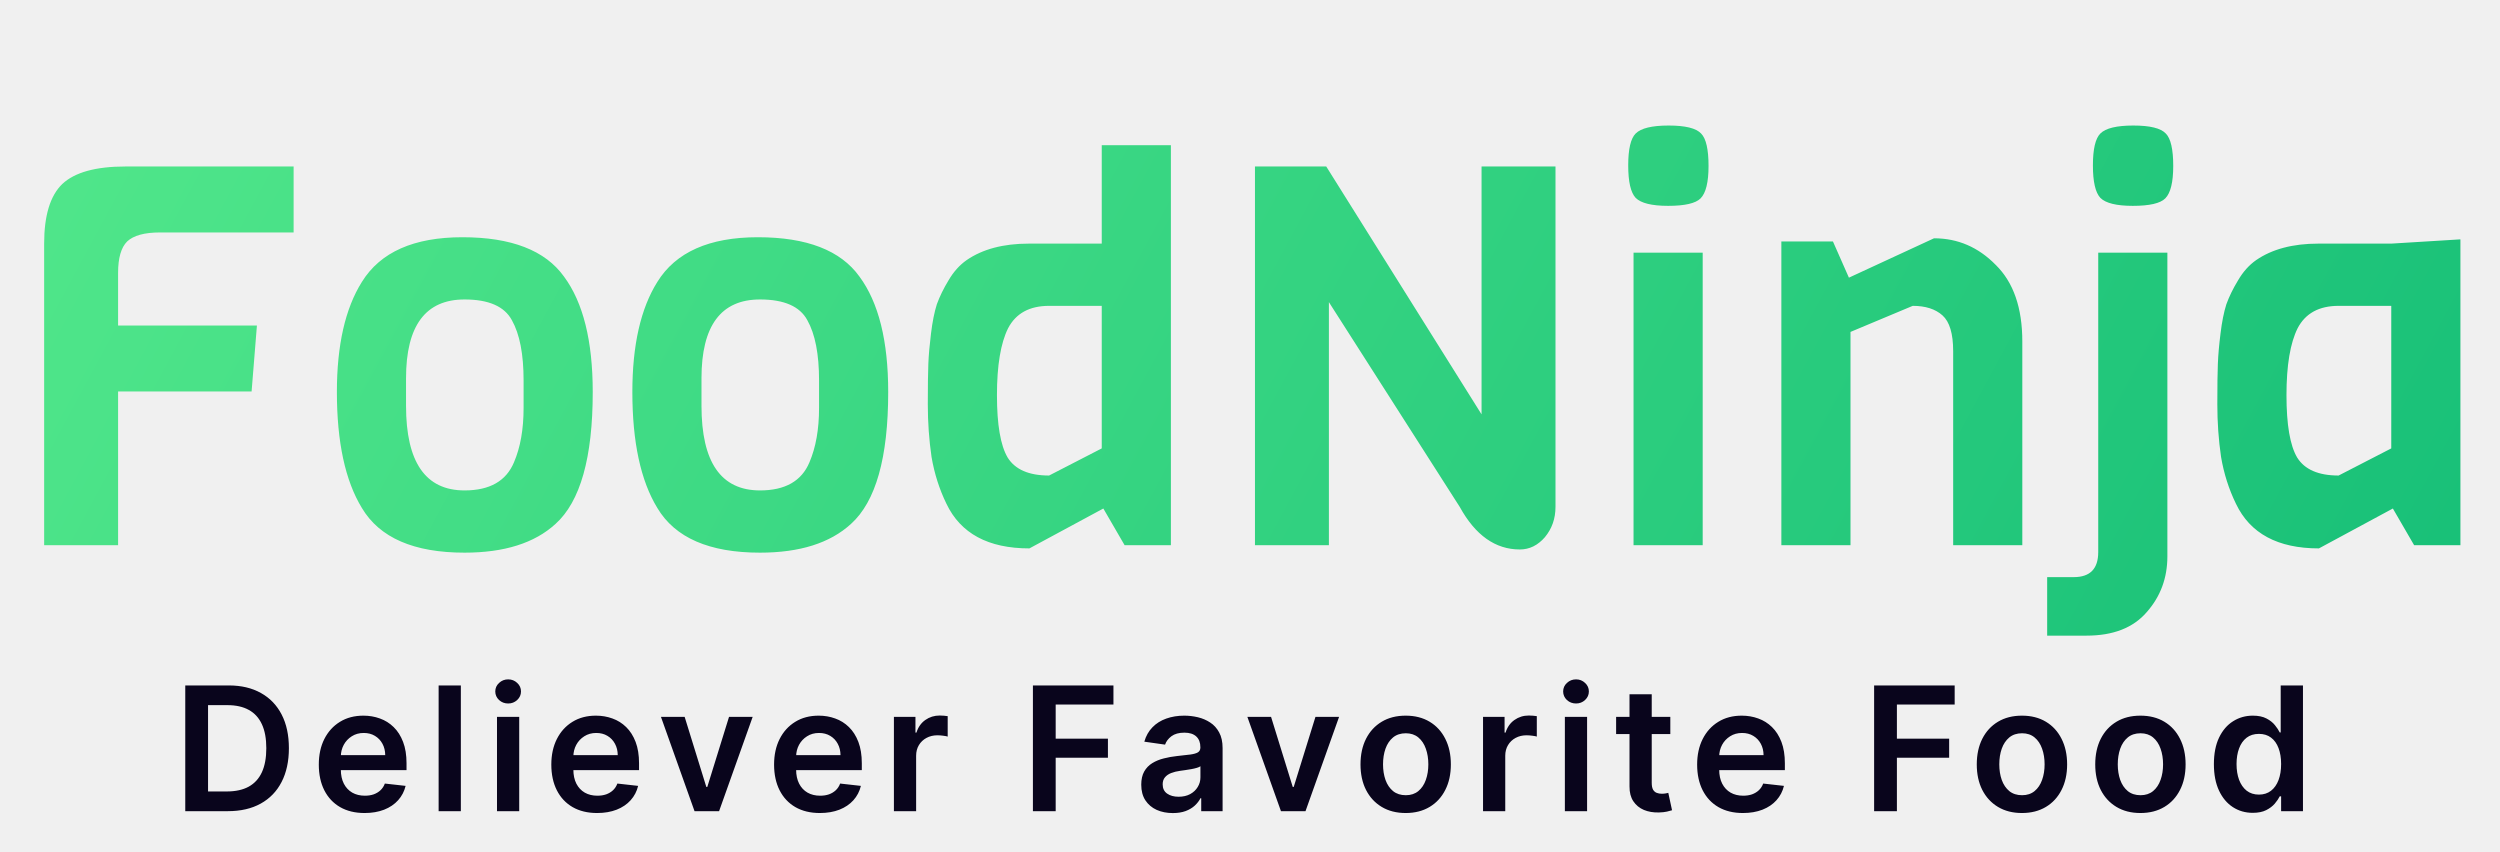
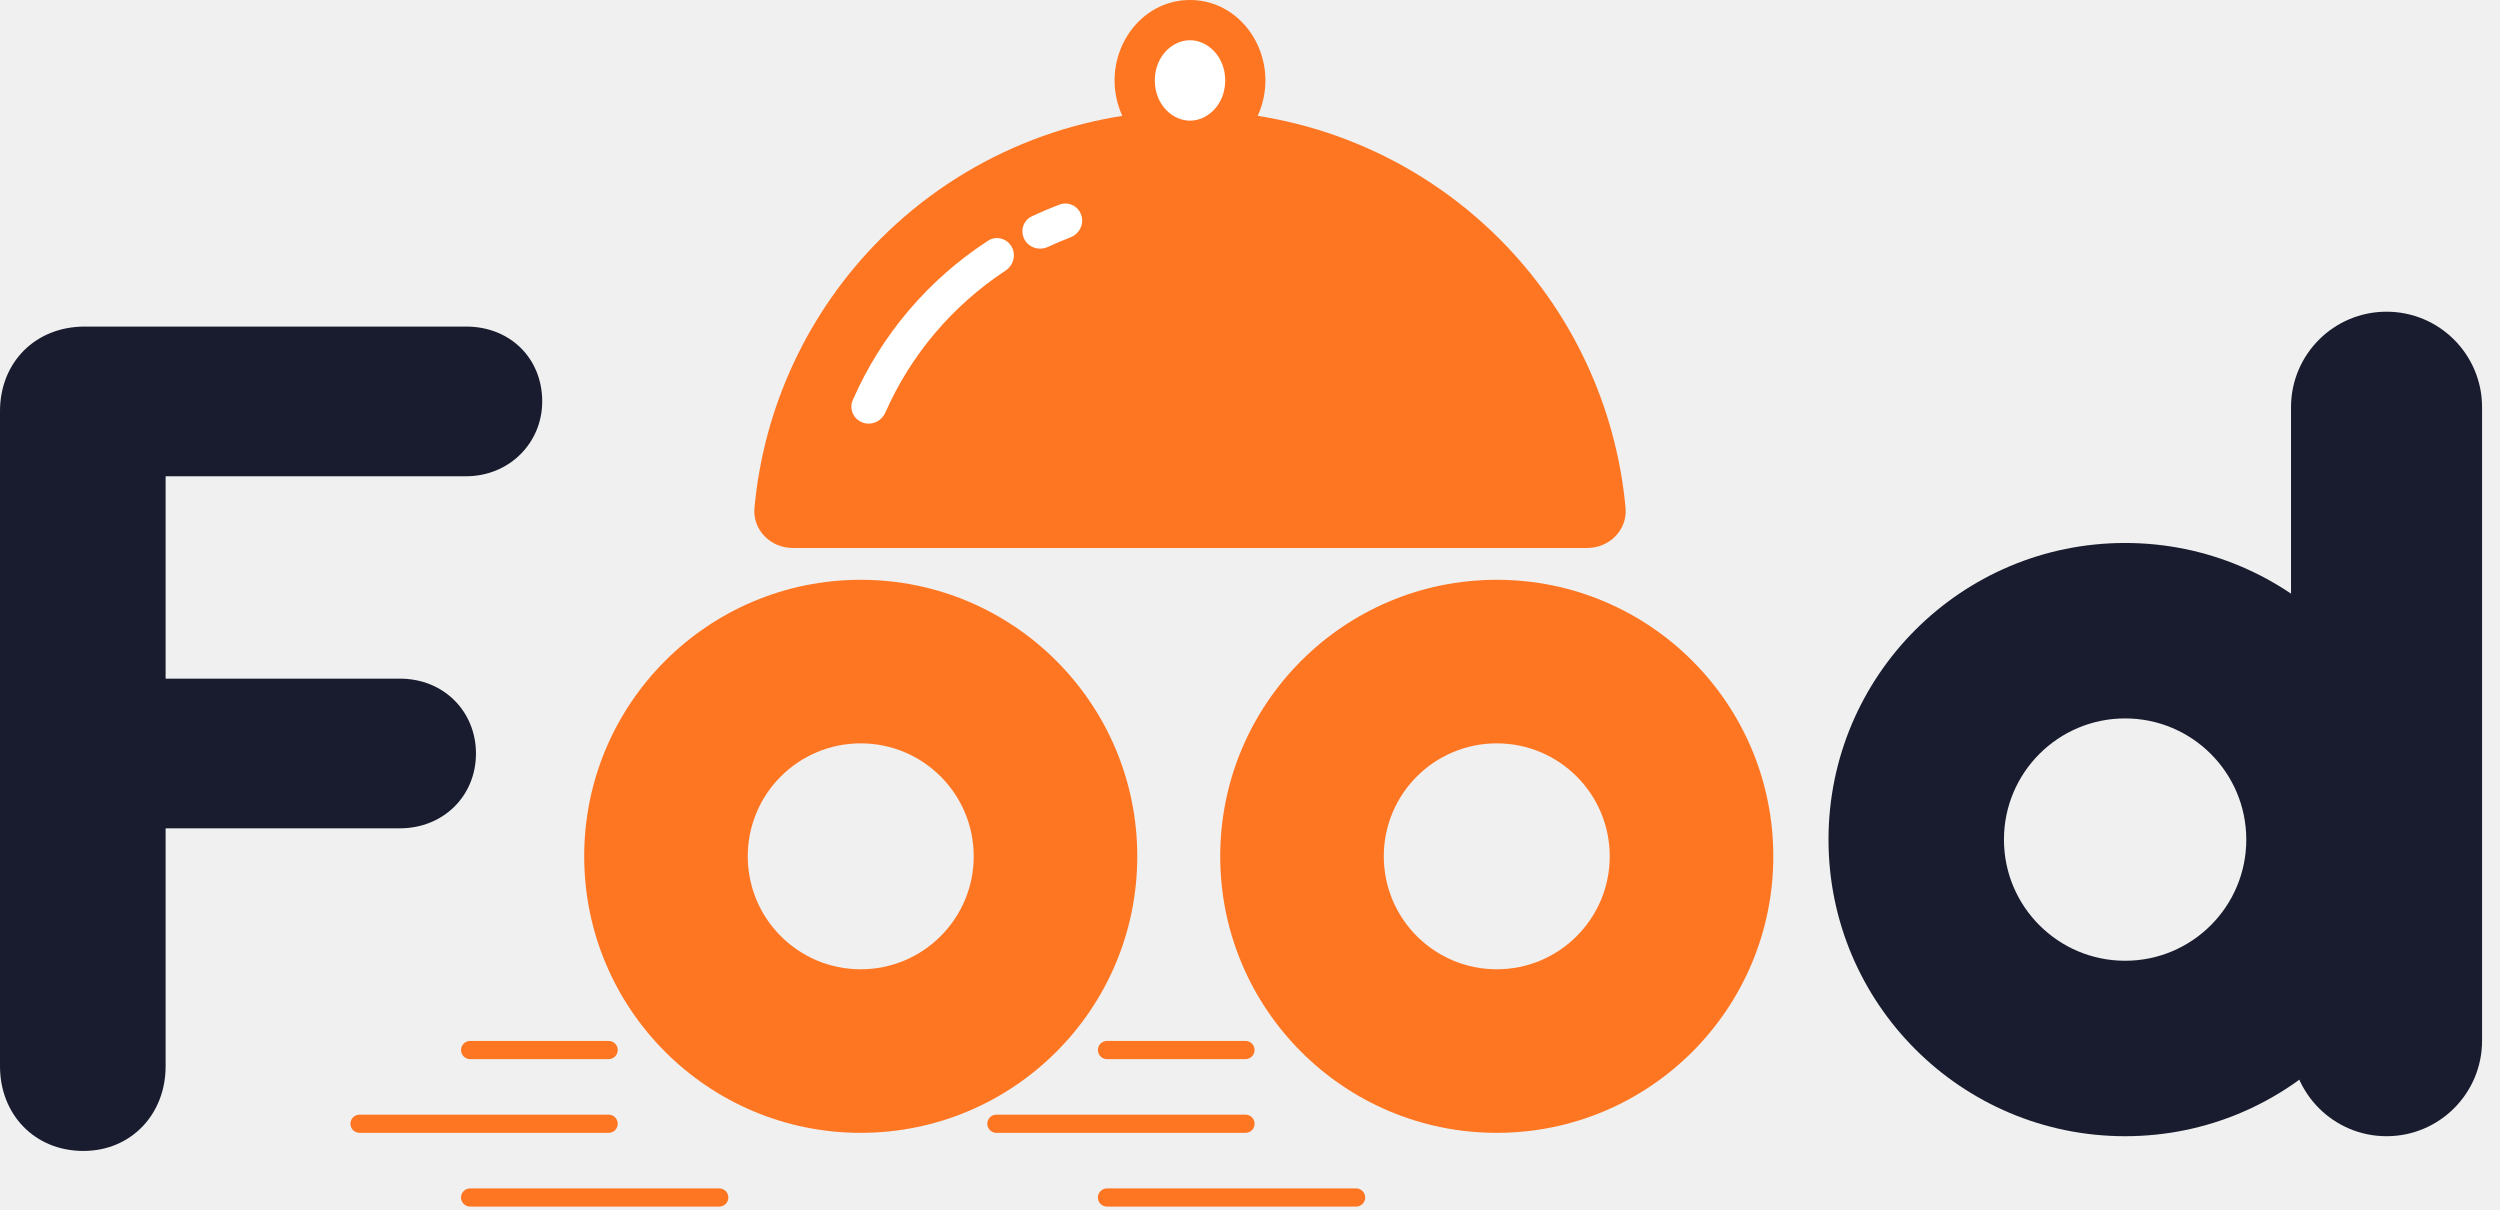
- <svg xmlns="http://www.w3.org/2000/svg" width="188" height="64" viewBox="0 0 188 64" fill="none">
-   <path d="M22.08 17.48H12.04C10.867 17.48 10.04 17.707 9.56 18.16C9.107 18.613 8.88 19.4 8.88 20.52V24.48H19.32L18.92 29.44H8.88V41H3.32V18.32C3.32 16.213 3.773 14.72 4.68 13.84C5.613 12.96 7.2 12.52 9.44 12.52H22.08V17.48ZM39.374 30.68V28.6C39.374 26.627 39.08 25.12 38.494 24.08C37.934 23.04 36.747 22.52 34.934 22.52C32 22.52 30.534 24.493 30.534 28.44V30.52C30.534 34.76 32 36.88 34.934 36.88C36.827 36.88 38.067 36.173 38.654 34.76C39.134 33.64 39.374 32.28 39.374 30.68ZM44.574 29.48C44.574 34.413 43.64 37.72 41.774 39.4C40.2 40.84 37.92 41.56 34.934 41.56C31.12 41.56 28.547 40.44 27.214 38.2C25.96 36.147 25.334 33.24 25.334 29.48C25.334 25.96 25.96 23.2 27.214 21.2C28.6 18.96 31.12 17.84 34.774 17.84C38.454 17.84 41 18.827 42.414 20.8C43.854 22.747 44.574 25.64 44.574 29.48ZM61.593 30.68V28.6C61.593 26.627 61.299 25.12 60.712 24.08C60.153 23.04 58.966 22.52 57.153 22.52C54.219 22.52 52.752 24.493 52.752 28.44V30.52C52.752 34.76 54.219 36.88 57.153 36.88C59.046 36.88 60.286 36.173 60.873 34.76C61.352 33.64 61.593 32.28 61.593 30.68ZM66.793 29.48C66.793 34.413 65.859 37.72 63.992 39.4C62.419 40.84 60.139 41.56 57.153 41.56C53.339 41.56 50.766 40.44 49.432 38.2C48.179 36.147 47.553 33.24 47.553 29.48C47.553 25.96 48.179 23.2 49.432 21.2C50.819 18.96 53.339 17.84 56.992 17.84C60.672 17.84 63.219 18.827 64.632 20.8C66.073 22.747 66.793 25.64 66.793 29.48ZM88.051 41H84.571L82.971 38.24L77.411 41.24C74.318 41.24 72.238 40.12 71.171 37.88C70.638 36.787 70.265 35.613 70.051 34.36C69.865 33.08 69.771 31.76 69.771 30.4C69.771 29.013 69.785 28 69.811 27.36C69.838 26.693 69.905 25.933 70.011 25.08C70.118 24.2 70.265 23.467 70.451 22.88C70.665 22.293 70.958 21.693 71.331 21.08C71.705 20.44 72.158 19.933 72.691 19.56C73.891 18.733 75.451 18.32 77.371 18.32H82.851V10.92H88.051V41ZM82.851 33.72V23H78.891C77.425 23 76.398 23.56 75.811 24.68C75.251 25.8 74.971 27.48 74.971 29.72C74.971 31.933 75.238 33.493 75.771 34.4C76.331 35.307 77.371 35.76 78.891 35.76L82.851 33.72ZM116.973 12.52V38.12C116.973 39 116.706 39.76 116.173 40.4C115.64 41.013 115.013 41.32 114.293 41.32C112.453 41.32 110.946 40.253 109.773 38.12L99.933 22.72V41H94.373V12.52H99.733L111.413 31.16V12.52H116.973ZM125.482 9.44C126.735 9.44 127.549 9.64 127.922 10.04C128.295 10.413 128.482 11.227 128.482 12.48C128.482 13.707 128.282 14.52 127.882 14.92C127.509 15.293 126.695 15.48 125.442 15.48C124.215 15.48 123.402 15.28 123.002 14.88C122.629 14.48 122.442 13.667 122.442 12.44C122.442 11.213 122.629 10.413 123.002 10.04C123.402 9.64 124.229 9.44 125.482 9.44ZM128.042 41H122.842V19H128.042V41ZM152.078 41H146.878V26.4C146.878 25.093 146.611 24.2 146.078 23.72C145.544 23.24 144.798 23 143.838 23L139.158 24.96V41H133.958V18.16H137.838L139.038 20.88L145.438 17.92C147.224 17.92 148.771 18.587 150.078 19.92C151.411 21.227 152.078 23.147 152.078 25.68V41ZM162.987 19V41.84C162.987 43.467 162.467 44.867 161.427 46.04C160.414 47.213 158.907 47.8 156.907 47.8H153.947V43.4H155.947C157.174 43.4 157.787 42.773 157.787 41.52V19H162.987ZM160.427 9.44C161.681 9.44 162.494 9.64 162.867 10.04C163.241 10.413 163.427 11.227 163.427 12.48C163.427 13.707 163.227 14.52 162.827 14.92C162.454 15.293 161.641 15.48 160.387 15.48C159.161 15.48 158.347 15.28 157.947 14.88C157.574 14.48 157.387 13.667 157.387 12.44C157.387 11.213 157.574 10.413 157.947 10.04C158.347 9.64 159.174 9.44 160.427 9.44ZM185.023 41H181.543L179.943 38.24L174.383 41.24C171.289 41.24 169.209 40.12 168.143 37.88C167.609 36.787 167.236 35.613 167.023 34.36C166.836 33.08 166.743 31.76 166.743 30.4C166.743 29.013 166.756 28 166.783 27.36C166.809 26.693 166.876 25.933 166.983 25.08C167.089 24.2 167.236 23.467 167.423 22.88C167.636 22.293 167.929 21.693 168.303 21.08C168.676 20.44 169.129 19.933 169.663 19.56C170.863 18.733 172.423 18.32 174.343 18.32H179.823L185.023 18V41ZM179.823 33.72V23H175.863C174.396 23 173.369 23.56 172.783 24.68C172.223 25.8 171.943 27.48 171.943 29.72C171.943 31.933 172.209 33.493 172.743 34.4C173.303 35.307 174.343 35.76 175.863 35.76L179.823 33.72Z" fill="url(#paint0_linear_169_18543)" />
-   <path d="M17.136 61H13.932V51.545H17.201C18.14 51.545 18.946 51.735 19.62 52.113C20.297 52.489 20.817 53.029 21.18 53.734C21.544 54.438 21.725 55.282 21.725 56.264C21.725 57.248 21.542 58.095 21.176 58.803C20.813 59.51 20.288 60.054 19.602 60.432C18.918 60.811 18.097 61 17.136 61ZM15.645 59.518H17.053C17.712 59.518 18.261 59.398 18.701 59.158C19.142 58.915 19.472 58.553 19.694 58.073C19.916 57.59 20.026 56.987 20.026 56.264C20.026 55.54 19.916 54.94 19.694 54.463C19.472 53.983 19.145 53.624 18.711 53.387C18.28 53.147 17.744 53.027 17.104 53.027H15.645V59.518ZM27.418 61.139C26.707 61.139 26.093 60.991 25.576 60.695C25.062 60.397 24.666 59.975 24.389 59.43C24.112 58.883 23.974 58.238 23.974 57.496C23.974 56.767 24.112 56.127 24.389 55.576C24.669 55.022 25.06 54.591 25.562 54.283C26.064 53.972 26.653 53.817 27.33 53.817C27.767 53.817 28.18 53.888 28.567 54.029C28.958 54.168 29.303 54.383 29.601 54.675C29.903 54.968 30.14 55.34 30.312 55.793C30.485 56.242 30.571 56.778 30.571 57.399V57.912H24.759V56.785H28.969C28.966 56.465 28.897 56.18 28.761 55.931C28.626 55.679 28.436 55.48 28.193 55.336C27.953 55.191 27.673 55.119 27.353 55.119C27.012 55.119 26.712 55.202 26.453 55.368C26.194 55.531 25.993 55.746 25.848 56.014C25.707 56.279 25.634 56.57 25.631 56.887V57.87C25.631 58.282 25.707 58.636 25.857 58.932C26.008 59.224 26.219 59.449 26.49 59.606C26.761 59.76 27.078 59.837 27.441 59.837C27.684 59.837 27.904 59.803 28.101 59.735C28.298 59.664 28.469 59.561 28.613 59.426C28.758 59.29 28.867 59.123 28.941 58.923L30.502 59.098C30.403 59.51 30.215 59.87 29.938 60.178C29.665 60.483 29.314 60.72 28.886 60.889C28.458 61.055 27.969 61.139 27.418 61.139ZM34.656 51.545V61H32.985V51.545H34.656ZM37.374 61V53.909H39.045V61H37.374ZM38.215 52.903C37.947 52.903 37.717 52.815 37.527 52.64C37.339 52.461 37.245 52.247 37.245 51.998C37.245 51.745 37.34 51.532 37.531 51.356C37.722 51.178 37.95 51.088 38.215 51.088C38.479 51.088 38.705 51.178 38.893 51.356C39.084 51.532 39.179 51.745 39.179 51.998C39.179 52.247 39.084 52.461 38.893 52.64C38.705 52.815 38.479 52.903 38.215 52.903ZM44.903 61.139C44.192 61.139 43.578 60.991 43.061 60.695C42.547 60.397 42.152 59.975 41.875 59.43C41.598 58.883 41.459 58.238 41.459 57.496C41.459 56.767 41.598 56.127 41.875 55.576C42.155 55.022 42.546 54.591 43.047 54.283C43.549 53.972 44.138 53.817 44.815 53.817C45.252 53.817 45.665 53.888 46.053 54.029C46.444 54.168 46.788 54.383 47.087 54.675C47.388 54.968 47.625 55.34 47.798 55.793C47.97 56.242 48.056 56.778 48.056 57.399V57.912H42.244V56.785H46.454C46.451 56.465 46.382 56.18 46.246 55.931C46.111 55.679 45.922 55.48 45.679 55.336C45.439 55.191 45.159 55.119 44.839 55.119C44.497 55.119 44.197 55.202 43.938 55.368C43.68 55.531 43.478 55.746 43.334 56.014C43.192 56.279 43.12 56.57 43.117 56.887V57.87C43.117 58.282 43.192 58.636 43.343 58.932C43.494 59.224 43.704 59.449 43.975 59.606C44.246 59.76 44.563 59.837 44.926 59.837C45.169 59.837 45.389 59.803 45.586 59.735C45.783 59.664 45.954 59.561 46.099 59.426C46.243 59.29 46.353 59.123 46.427 58.923L47.987 59.098C47.889 59.51 47.701 59.87 47.424 60.178C47.15 60.483 46.799 60.72 46.371 60.889C45.943 61.055 45.454 61.139 44.903 61.139ZM56.601 53.909L54.075 61H52.229L49.704 53.909H51.486L53.115 59.176H53.189L54.823 53.909H56.601ZM61.655 61.139C60.944 61.139 60.33 60.991 59.813 60.695C59.299 60.397 58.904 59.975 58.627 59.43C58.35 58.883 58.211 58.238 58.211 57.496C58.211 56.767 58.35 56.127 58.627 55.576C58.907 55.022 59.298 54.591 59.799 54.283C60.301 53.972 60.89 53.817 61.567 53.817C62.004 53.817 62.417 53.888 62.805 54.029C63.196 54.168 63.54 54.383 63.839 54.675C64.14 54.968 64.377 55.34 64.55 55.793C64.722 56.242 64.808 56.778 64.808 57.399V57.912H58.996V56.785H63.206C63.203 56.465 63.134 56.18 62.998 55.931C62.863 55.679 62.674 55.48 62.431 55.336C62.191 55.191 61.91 55.119 61.59 55.119C61.249 55.119 60.949 55.202 60.69 55.368C60.432 55.531 60.23 55.746 60.086 56.014C59.944 56.279 59.872 56.57 59.868 56.887V57.87C59.868 58.282 59.944 58.636 60.095 58.932C60.245 59.224 60.456 59.449 60.727 59.606C60.998 59.76 61.315 59.837 61.678 59.837C61.921 59.837 62.141 59.803 62.338 59.735C62.535 59.664 62.706 59.561 62.851 59.426C62.995 59.29 63.105 59.123 63.178 58.923L64.739 59.098C64.64 59.51 64.453 59.87 64.176 60.178C63.902 60.483 63.551 60.72 63.123 60.889C62.695 61.055 62.206 61.139 61.655 61.139ZM67.222 61V53.909H68.842V55.091H68.916C69.046 54.682 69.267 54.366 69.581 54.145C69.898 53.92 70.26 53.807 70.666 53.807C70.758 53.807 70.861 53.812 70.975 53.821C71.092 53.828 71.189 53.838 71.266 53.854V55.391C71.195 55.366 71.083 55.345 70.929 55.326C70.778 55.305 70.632 55.294 70.49 55.294C70.186 55.294 69.912 55.36 69.669 55.492C69.429 55.622 69.239 55.802 69.101 56.033C68.962 56.264 68.893 56.53 68.893 56.831V61H67.222ZM77.675 61V51.545H83.731V52.981H79.387V55.548H83.316V56.984H79.387V61H77.675ZM88.195 61.143C87.746 61.143 87.341 61.063 86.981 60.903C86.624 60.74 86.341 60.5 86.132 60.183C85.925 59.866 85.822 59.475 85.822 59.01C85.822 58.61 85.896 58.279 86.044 58.018C86.192 57.756 86.393 57.547 86.648 57.39C86.904 57.233 87.192 57.114 87.512 57.034C87.835 56.951 88.169 56.891 88.514 56.854C88.929 56.811 89.266 56.773 89.525 56.739C89.783 56.702 89.971 56.647 90.088 56.573C90.208 56.496 90.268 56.377 90.268 56.217V56.19C90.268 55.842 90.165 55.573 89.959 55.382C89.752 55.191 89.455 55.096 89.068 55.096C88.658 55.096 88.334 55.185 88.094 55.363C87.856 55.542 87.697 55.753 87.613 55.996L86.053 55.774C86.176 55.343 86.379 54.983 86.662 54.694C86.945 54.401 87.292 54.183 87.701 54.038C88.11 53.891 88.563 53.817 89.058 53.817C89.4 53.817 89.74 53.857 90.079 53.937C90.417 54.017 90.726 54.149 91.007 54.334C91.287 54.515 91.511 54.763 91.68 55.077C91.853 55.391 91.939 55.783 91.939 56.254V61H90.332V60.026H90.277C90.175 60.223 90.032 60.408 89.848 60.58C89.666 60.749 89.437 60.886 89.16 60.991C88.886 61.092 88.564 61.143 88.195 61.143ZM88.629 59.915C88.965 59.915 89.255 59.849 89.501 59.717C89.748 59.581 89.937 59.403 90.069 59.181C90.205 58.959 90.272 58.718 90.272 58.456V57.621C90.22 57.664 90.131 57.704 90.005 57.741C89.882 57.778 89.743 57.81 89.589 57.838C89.435 57.865 89.283 57.89 89.132 57.912C88.981 57.933 88.851 57.952 88.74 57.967C88.49 58.001 88.267 58.056 88.07 58.133C87.873 58.21 87.718 58.318 87.604 58.456C87.49 58.592 87.433 58.767 87.433 58.983C87.433 59.29 87.546 59.523 87.77 59.68C87.995 59.837 88.281 59.915 88.629 59.915ZM100.699 53.909L98.174 61H96.328L93.802 53.909H95.584L97.214 59.176H97.288L98.922 53.909H100.699ZM105.708 61.139C105.015 61.139 104.415 60.986 103.907 60.681C103.399 60.377 103.005 59.95 102.725 59.403C102.448 58.855 102.31 58.215 102.31 57.482C102.31 56.75 102.448 56.108 102.725 55.557C103.005 55.006 103.399 54.578 103.907 54.274C104.415 53.969 105.015 53.817 105.708 53.817C106.4 53.817 107 53.969 107.508 54.274C108.016 54.578 108.408 55.006 108.685 55.557C108.965 56.108 109.105 56.75 109.105 57.482C109.105 58.215 108.965 58.855 108.685 59.403C108.408 59.95 108.016 60.377 107.508 60.681C107 60.986 106.4 61.139 105.708 61.139ZM105.717 59.8C106.092 59.8 106.406 59.697 106.659 59.49C106.911 59.281 107.099 59.001 107.222 58.65C107.348 58.299 107.411 57.908 107.411 57.478C107.411 57.044 107.348 56.651 107.222 56.3C107.099 55.947 106.911 55.665 106.659 55.456C106.406 55.246 106.092 55.142 105.717 55.142C105.332 55.142 105.012 55.246 104.757 55.456C104.504 55.665 104.315 55.947 104.189 56.3C104.066 56.651 104.004 57.044 104.004 57.478C104.004 57.908 104.066 58.299 104.189 58.65C104.315 59.001 104.504 59.281 104.757 59.49C105.012 59.697 105.332 59.8 105.717 59.8ZM111.524 61V53.909H113.144V55.091H113.218C113.347 54.682 113.569 54.366 113.883 54.145C114.2 53.92 114.561 53.807 114.968 53.807C115.06 53.807 115.163 53.812 115.277 53.821C115.394 53.828 115.491 53.838 115.568 53.854V55.391C115.497 55.366 115.385 55.345 115.231 55.326C115.08 55.305 114.934 55.294 114.792 55.294C114.487 55.294 114.214 55.36 113.97 55.492C113.73 55.622 113.541 55.802 113.403 56.033C113.264 56.264 113.195 56.53 113.195 56.831V61H111.524ZM117.678 61V53.909H119.349V61H117.678ZM118.518 52.903C118.25 52.903 118.021 52.815 117.83 52.64C117.643 52.461 117.549 52.247 117.549 51.998C117.549 51.745 117.644 51.532 117.835 51.356C118.026 51.178 118.254 51.088 118.518 51.088C118.783 51.088 119.009 51.178 119.197 51.356C119.388 51.532 119.483 51.745 119.483 51.998C119.483 52.247 119.388 52.461 119.197 52.64C119.009 52.815 118.783 52.903 118.518 52.903ZM125.608 53.909V55.202H121.532V53.909H125.608ZM122.539 52.21H124.21V58.867C124.21 59.092 124.244 59.264 124.311 59.384C124.382 59.501 124.474 59.581 124.588 59.624C124.702 59.667 124.828 59.689 124.967 59.689C125.071 59.689 125.167 59.681 125.253 59.666C125.342 59.65 125.41 59.637 125.456 59.624L125.738 60.931C125.648 60.962 125.521 60.995 125.355 61.032C125.191 61.069 124.991 61.091 124.754 61.097C124.336 61.109 123.959 61.046 123.623 60.908C123.288 60.766 123.022 60.548 122.825 60.252C122.631 59.957 122.535 59.587 122.539 59.144V52.21ZM131.069 61.139C130.358 61.139 129.744 60.991 129.227 60.695C128.713 60.397 128.318 59.975 128.041 59.43C127.764 58.883 127.625 58.238 127.625 57.496C127.625 56.767 127.764 56.127 128.041 55.576C128.321 55.022 128.712 54.591 129.213 54.283C129.715 53.972 130.304 53.817 130.981 53.817C131.418 53.817 131.831 53.888 132.219 54.029C132.61 54.168 132.954 54.383 133.253 54.675C133.554 54.968 133.791 55.34 133.964 55.793C134.136 56.242 134.222 56.778 134.222 57.399V57.912H128.41V56.785H132.62C132.617 56.465 132.548 56.18 132.413 55.931C132.277 55.679 132.088 55.48 131.845 55.336C131.605 55.191 131.325 55.119 131.005 55.119C130.663 55.119 130.363 55.202 130.104 55.368C129.846 55.531 129.644 55.746 129.5 56.014C129.358 56.279 129.286 56.57 129.283 56.887V57.87C129.283 58.282 129.358 58.636 129.509 58.932C129.66 59.224 129.87 59.449 130.141 59.606C130.412 59.76 130.729 59.837 131.092 59.837C131.335 59.837 131.555 59.803 131.752 59.735C131.949 59.664 132.12 59.561 132.265 59.426C132.409 59.29 132.519 59.123 132.593 58.923L134.153 59.098C134.054 59.51 133.867 59.87 133.59 60.178C133.316 60.483 132.965 60.72 132.537 60.889C132.109 61.055 131.62 61.139 131.069 61.139ZM140.934 61V51.545H146.991V52.981H142.647V55.548H146.576V56.984H142.647V61H140.934ZM152.05 61.139C151.358 61.139 150.758 60.986 150.25 60.681C149.742 60.377 149.348 59.95 149.068 59.403C148.791 58.855 148.653 58.215 148.653 57.482C148.653 56.75 148.791 56.108 149.068 55.557C149.348 55.006 149.742 54.578 150.25 54.274C150.758 53.969 151.358 53.817 152.05 53.817C152.743 53.817 153.343 53.969 153.851 54.274C154.359 54.578 154.751 55.006 155.028 55.557C155.308 56.108 155.448 56.75 155.448 57.482C155.448 58.215 155.308 58.855 155.028 59.403C154.751 59.95 154.359 60.377 153.851 60.681C153.343 60.986 152.743 61.139 152.05 61.139ZM152.06 59.8C152.435 59.8 152.749 59.697 153.001 59.49C153.254 59.281 153.441 59.001 153.565 58.65C153.691 58.299 153.754 57.908 153.754 57.478C153.754 57.044 153.691 56.651 153.565 56.3C153.441 55.947 153.254 55.665 153.001 55.456C152.749 55.246 152.435 55.142 152.06 55.142C151.675 55.142 151.355 55.246 151.099 55.456C150.847 55.665 150.658 55.947 150.532 56.3C150.408 56.651 150.347 57.044 150.347 57.478C150.347 57.908 150.408 58.299 150.532 58.65C150.658 59.001 150.847 59.281 151.099 59.49C151.355 59.697 151.675 59.8 152.06 59.8ZM160.96 61.139C160.267 61.139 159.667 60.986 159.159 60.681C158.651 60.377 158.257 59.95 157.977 59.403C157.7 58.855 157.562 58.215 157.562 57.482C157.562 56.75 157.7 56.108 157.977 55.557C158.257 55.006 158.651 54.578 159.159 54.274C159.667 53.969 160.267 53.817 160.96 53.817C161.652 53.817 162.252 53.969 162.76 54.274C163.268 54.578 163.66 55.006 163.937 55.557C164.217 56.108 164.357 56.75 164.357 57.482C164.357 58.215 164.217 58.855 163.937 59.403C163.66 59.95 163.268 60.377 162.76 60.681C162.252 60.986 161.652 61.139 160.96 61.139ZM160.969 59.8C161.344 59.8 161.658 59.697 161.911 59.49C162.163 59.281 162.351 59.001 162.474 58.65C162.6 58.299 162.663 57.908 162.663 57.478C162.663 57.044 162.6 56.651 162.474 56.3C162.351 55.947 162.163 55.665 161.911 55.456C161.658 55.246 161.344 55.142 160.969 55.142C160.584 55.142 160.264 55.246 160.009 55.456C159.756 55.665 159.567 55.947 159.441 56.3C159.318 56.651 159.256 57.044 159.256 57.478C159.256 57.908 159.318 58.299 159.441 58.65C159.567 59.001 159.756 59.281 160.009 59.49C160.264 59.697 160.584 59.8 160.969 59.8ZM169.407 61.125C168.85 61.125 168.351 60.981 167.911 60.695C167.471 60.409 167.123 59.994 166.868 59.449C166.613 58.904 166.485 58.242 166.485 57.464C166.485 56.676 166.614 56.011 166.873 55.469C167.134 54.925 167.487 54.514 167.93 54.237C168.373 53.957 168.867 53.817 169.412 53.817C169.827 53.817 170.169 53.888 170.437 54.029C170.704 54.168 170.917 54.335 171.074 54.532C171.231 54.726 171.352 54.909 171.438 55.082H171.508V51.545H173.183V61H171.54V59.883H171.438C171.352 60.055 171.227 60.238 171.064 60.432C170.901 60.623 170.686 60.786 170.418 60.922C170.15 61.057 169.813 61.125 169.407 61.125ZM169.873 59.754C170.227 59.754 170.529 59.658 170.778 59.467C171.027 59.273 171.217 59.004 171.346 58.659C171.475 58.315 171.54 57.913 171.54 57.455C171.54 56.996 171.475 56.597 171.346 56.259C171.22 55.92 171.032 55.657 170.783 55.469C170.537 55.282 170.233 55.188 169.873 55.188C169.501 55.188 169.19 55.285 168.941 55.479C168.691 55.673 168.504 55.94 168.378 56.282C168.251 56.624 168.188 57.014 168.188 57.455C168.188 57.898 168.251 58.293 168.378 58.641C168.507 58.986 168.696 59.258 168.945 59.458C169.198 59.655 169.507 59.754 169.873 59.754Z" fill="#09051C" />
-   <defs>
-     <linearGradient id="paint0_linear_169_18543" x1="-2.66594e-07" y1="-3.316" x2="172.15" y2="89.543" gradientUnits="userSpaceOnUse">
-       <stop stop-color="#53E88B" />
-       <stop offset="1" stop-color="#15BE77" />
-     </linearGradient>
-   </defs>
+ <svg xmlns="http://www.w3.org/2000/svg" width="122" height="59" viewBox="0 0 122 59" fill="none">
+   <path d="M4.071 56.166C6.405 56.166 8.082 54.37 8.082 52.035V40.422H19.515C21.611 40.422 23.227 38.865 23.227 36.77C23.227 34.734 21.671 33.118 19.515 33.118H8.082V23.241H22.748C24.843 23.241 26.46 21.624 26.46 19.589C26.46 17.494 24.903 15.937 22.748 15.937H4.131C1.736 15.937 0 17.673 0 20.068V52.035C0 54.37 1.676 56.166 4.071 56.166Z" fill="#181C2E" />
+   <circle cx="103.461" cy="40.727" r="13.739" stroke="#E8E8E8" stroke-width="0.736" stroke-linecap="round" stroke-linejoin="round" stroke-dasharray="0.99 2.96" />
+   <path d="M86.537 41.788C86.537 49.242 80.495 55.283 73.042 55.283C65.589 55.283 59.547 49.242 59.547 41.788C59.547 34.336 65.589 28.294 73.042 28.294C80.495 28.294 86.537 34.336 86.537 41.788ZM67.529 41.788C67.529 44.833 69.998 47.301 73.042 47.301C76.087 47.301 78.555 44.833 78.555 41.788C78.555 38.744 76.087 36.276 73.042 36.276C69.998 36.276 67.529 38.744 67.529 41.788Z" fill="#FF7622" />
+   <path d="M55.499 41.788C55.499 49.242 49.457 55.283 42.004 55.283C34.551 55.283 28.509 49.242 28.509 41.788C28.509 34.336 34.551 28.294 42.004 28.294C49.457 28.294 55.499 34.336 55.499 41.788ZM36.491 41.788C36.491 44.833 38.959 47.301 42.004 47.301C45.049 47.301 47.517 44.833 47.517 41.788C47.517 38.744 45.049 36.276 42.004 36.276C38.959 36.276 36.491 38.744 36.491 41.788Z" fill="#FF7622" />
+   <path fill-rule="evenodd" clip-rule="evenodd" d="M22.498 51.241C22.498 50.996 22.697 50.797 22.942 50.797H29.702C29.947 50.797 30.146 50.996 30.146 51.241C30.146 51.486 29.947 51.685 29.702 51.685H22.942C22.697 51.685 22.498 51.486 22.498 51.241Z" fill="#FF7622" />
+   <path fill-rule="evenodd" clip-rule="evenodd" d="M53.577 51.241C53.577 50.996 53.776 50.797 54.021 50.797H60.78C61.026 50.797 61.224 50.996 61.224 51.241C61.224 51.486 61.026 51.685 60.78 51.685H54.021C53.776 51.685 53.577 51.486 53.577 51.241Z" fill="#FF7622" />
+   <path fill-rule="evenodd" clip-rule="evenodd" d="M17.101 54.839C17.101 54.594 17.299 54.395 17.544 54.395L29.702 54.395C29.947 54.395 30.146 54.594 30.146 54.839C30.146 55.085 29.947 55.283 29.702 55.283L17.544 55.283C17.299 55.283 17.101 55.085 17.101 54.839Z" fill="#FF7622" />
+   <path fill-rule="evenodd" clip-rule="evenodd" d="M48.18 54.839C48.18 54.594 48.378 54.395 48.624 54.395L60.781 54.395C61.026 54.395 61.225 54.594 61.225 54.839C61.225 55.085 61.026 55.283 60.781 55.283L48.624 55.283C48.378 55.283 48.18 55.085 48.18 54.839Z" fill="#FF7622" />
+   <path fill-rule="evenodd" clip-rule="evenodd" d="M22.498 58.438C22.498 58.193 22.697 57.994 22.942 57.994L35.1 57.994C35.345 57.994 35.544 58.193 35.544 58.438C35.544 58.683 35.345 58.882 35.1 58.882L22.942 58.882C22.697 58.882 22.498 58.683 22.498 58.438Z" fill="#FF7622" />
+   <path fill-rule="evenodd" clip-rule="evenodd" d="M53.577 58.438C53.577 58.193 53.776 57.994 54.021 57.994L66.178 57.994C66.423 57.994 66.622 58.193 66.622 58.438C66.622 58.683 66.423 58.882 66.178 58.882L54.021 58.882C53.776 58.882 53.577 58.683 53.577 58.438Z" fill="#FF7622" />
+   <path d="M77.454 26.742C78.538 26.742 79.426 25.861 79.327 24.782C78.871 19.84 76.704 15.187 73.165 11.649C69.162 7.646 63.733 5.397 58.072 5.397C52.411 5.397 46.982 7.646 42.979 11.649C39.441 15.187 37.273 19.84 36.818 24.782C36.718 25.861 37.606 26.742 38.69 26.742L58.072 26.742H77.454Z" fill="#FF7622" />
+   <path d="M60.771 3.925C60.771 5.551 59.563 6.87 58.072 6.87C56.582 6.87 55.373 5.551 55.373 3.925C55.373 2.299 56.582 0.981 58.072 0.981C59.563 0.981 60.771 2.299 60.771 3.925Z" fill="white" />
+   <path fill-rule="evenodd" clip-rule="evenodd" d="M58.072 1.963C57.202 1.963 56.355 2.759 56.355 3.925C56.355 5.092 57.202 5.888 58.072 5.888C58.942 5.888 59.79 5.092 59.79 3.925C59.79 2.759 58.942 1.963 58.072 1.963ZM54.392 3.925C54.392 1.84 55.961 0 58.072 0C60.183 0 61.752 1.84 61.752 3.925C61.752 6.011 60.183 7.851 58.072 7.851C55.961 7.851 54.392 6.011 54.392 3.925Z" fill="#FF7622" />
+   <path d="M49.357 12.022C49.119 11.627 48.606 11.495 48.219 11.746C45.293 13.648 42.996 16.354 41.614 19.529C41.426 19.963 41.653 20.457 42.097 20.62C42.535 20.781 43.018 20.558 43.206 20.131C44.446 17.314 46.483 14.909 49.072 13.204C49.464 12.945 49.599 12.424 49.357 12.022Z" fill="white" />
+   <path d="M52.767 10.499C52.622 10.061 52.149 9.82 51.717 9.982C51.253 10.155 50.798 10.348 50.35 10.559C49.926 10.759 49.772 11.276 49.996 11.688C50.217 12.093 50.722 12.243 51.141 12.048C51.499 11.881 51.864 11.726 52.234 11.585C52.671 11.419 52.914 10.943 52.767 10.499Z" fill="white" />
+   <rect x="111.802" y="15.211" width="9.323" height="40.236" rx="4.661" fill="#181C2E" />
+   <path d="M118.181 40.972C118.181 48.967 111.701 55.447 103.706 55.447C95.712 55.447 89.231 48.967 89.231 40.972C89.231 32.978 95.712 26.497 103.706 26.497C111.701 26.497 118.181 32.978 118.181 40.972ZM97.793 40.972C97.793 44.238 100.44 46.885 103.706 46.885C106.972 46.885 109.619 44.238 109.619 40.972C109.619 37.706 106.972 35.059 103.706 35.059C100.44 35.059 97.793 37.706 97.793 40.972Z" fill="#181C2E" />
</svg>
